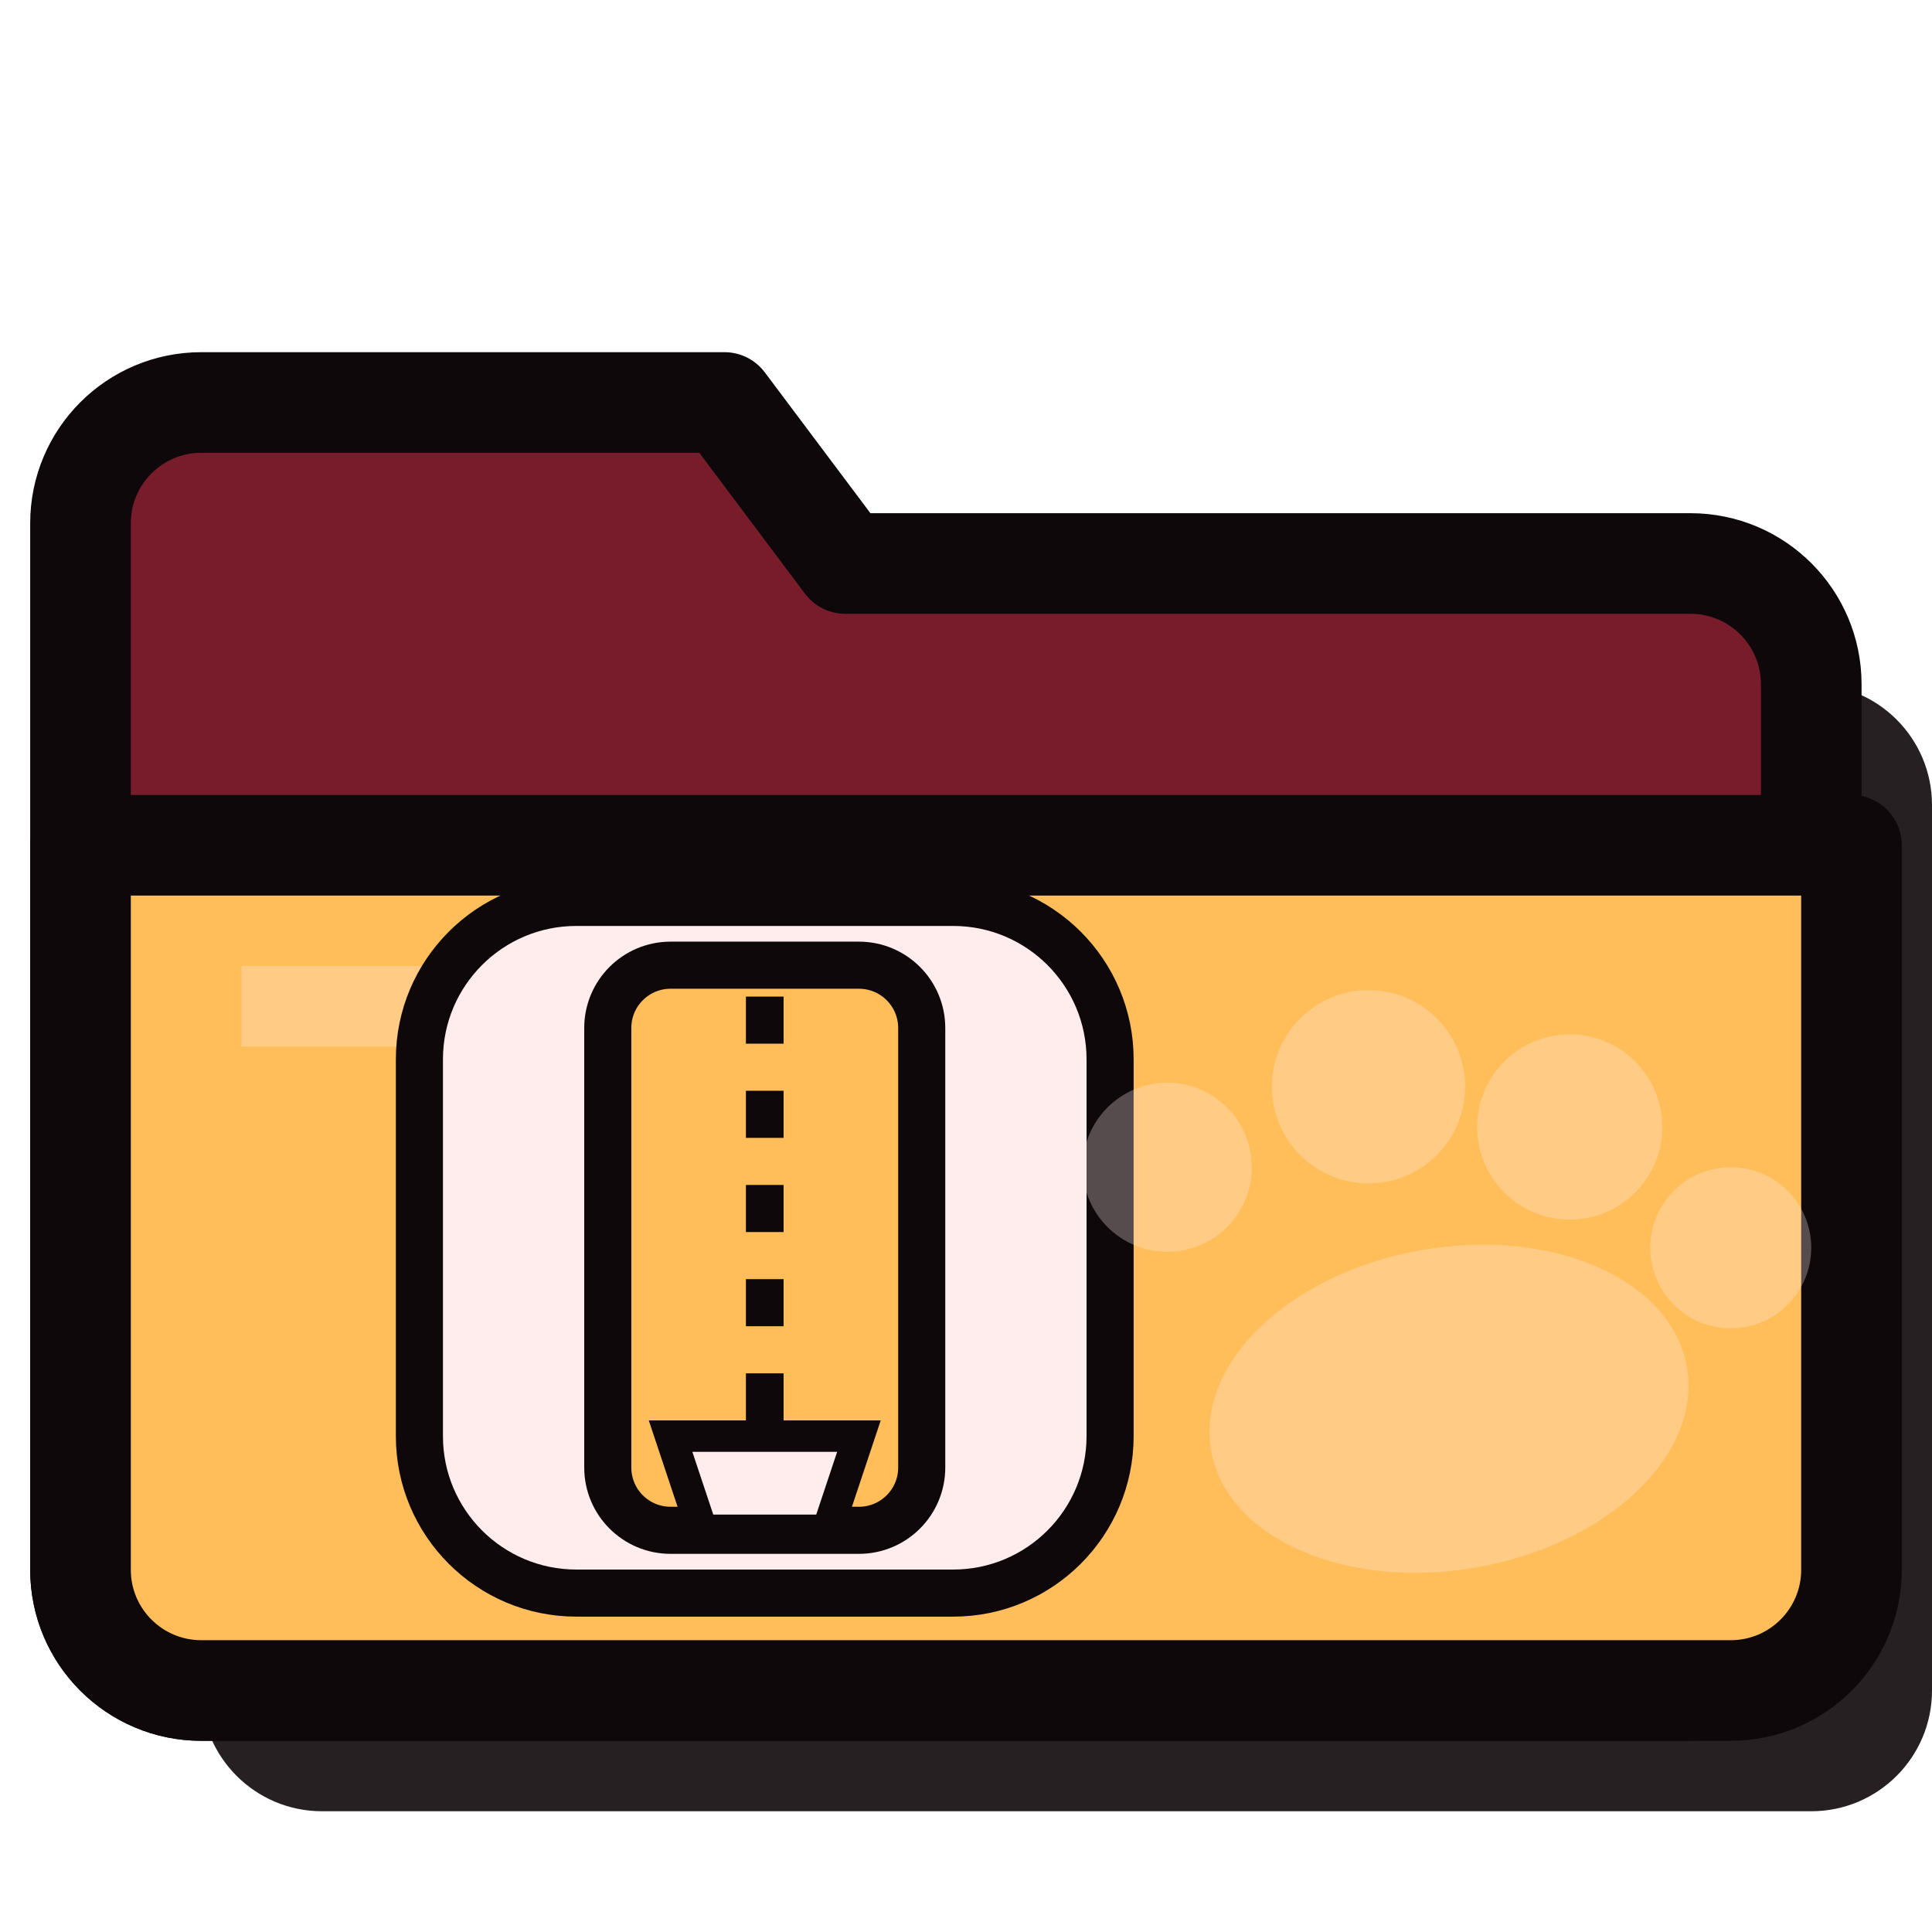
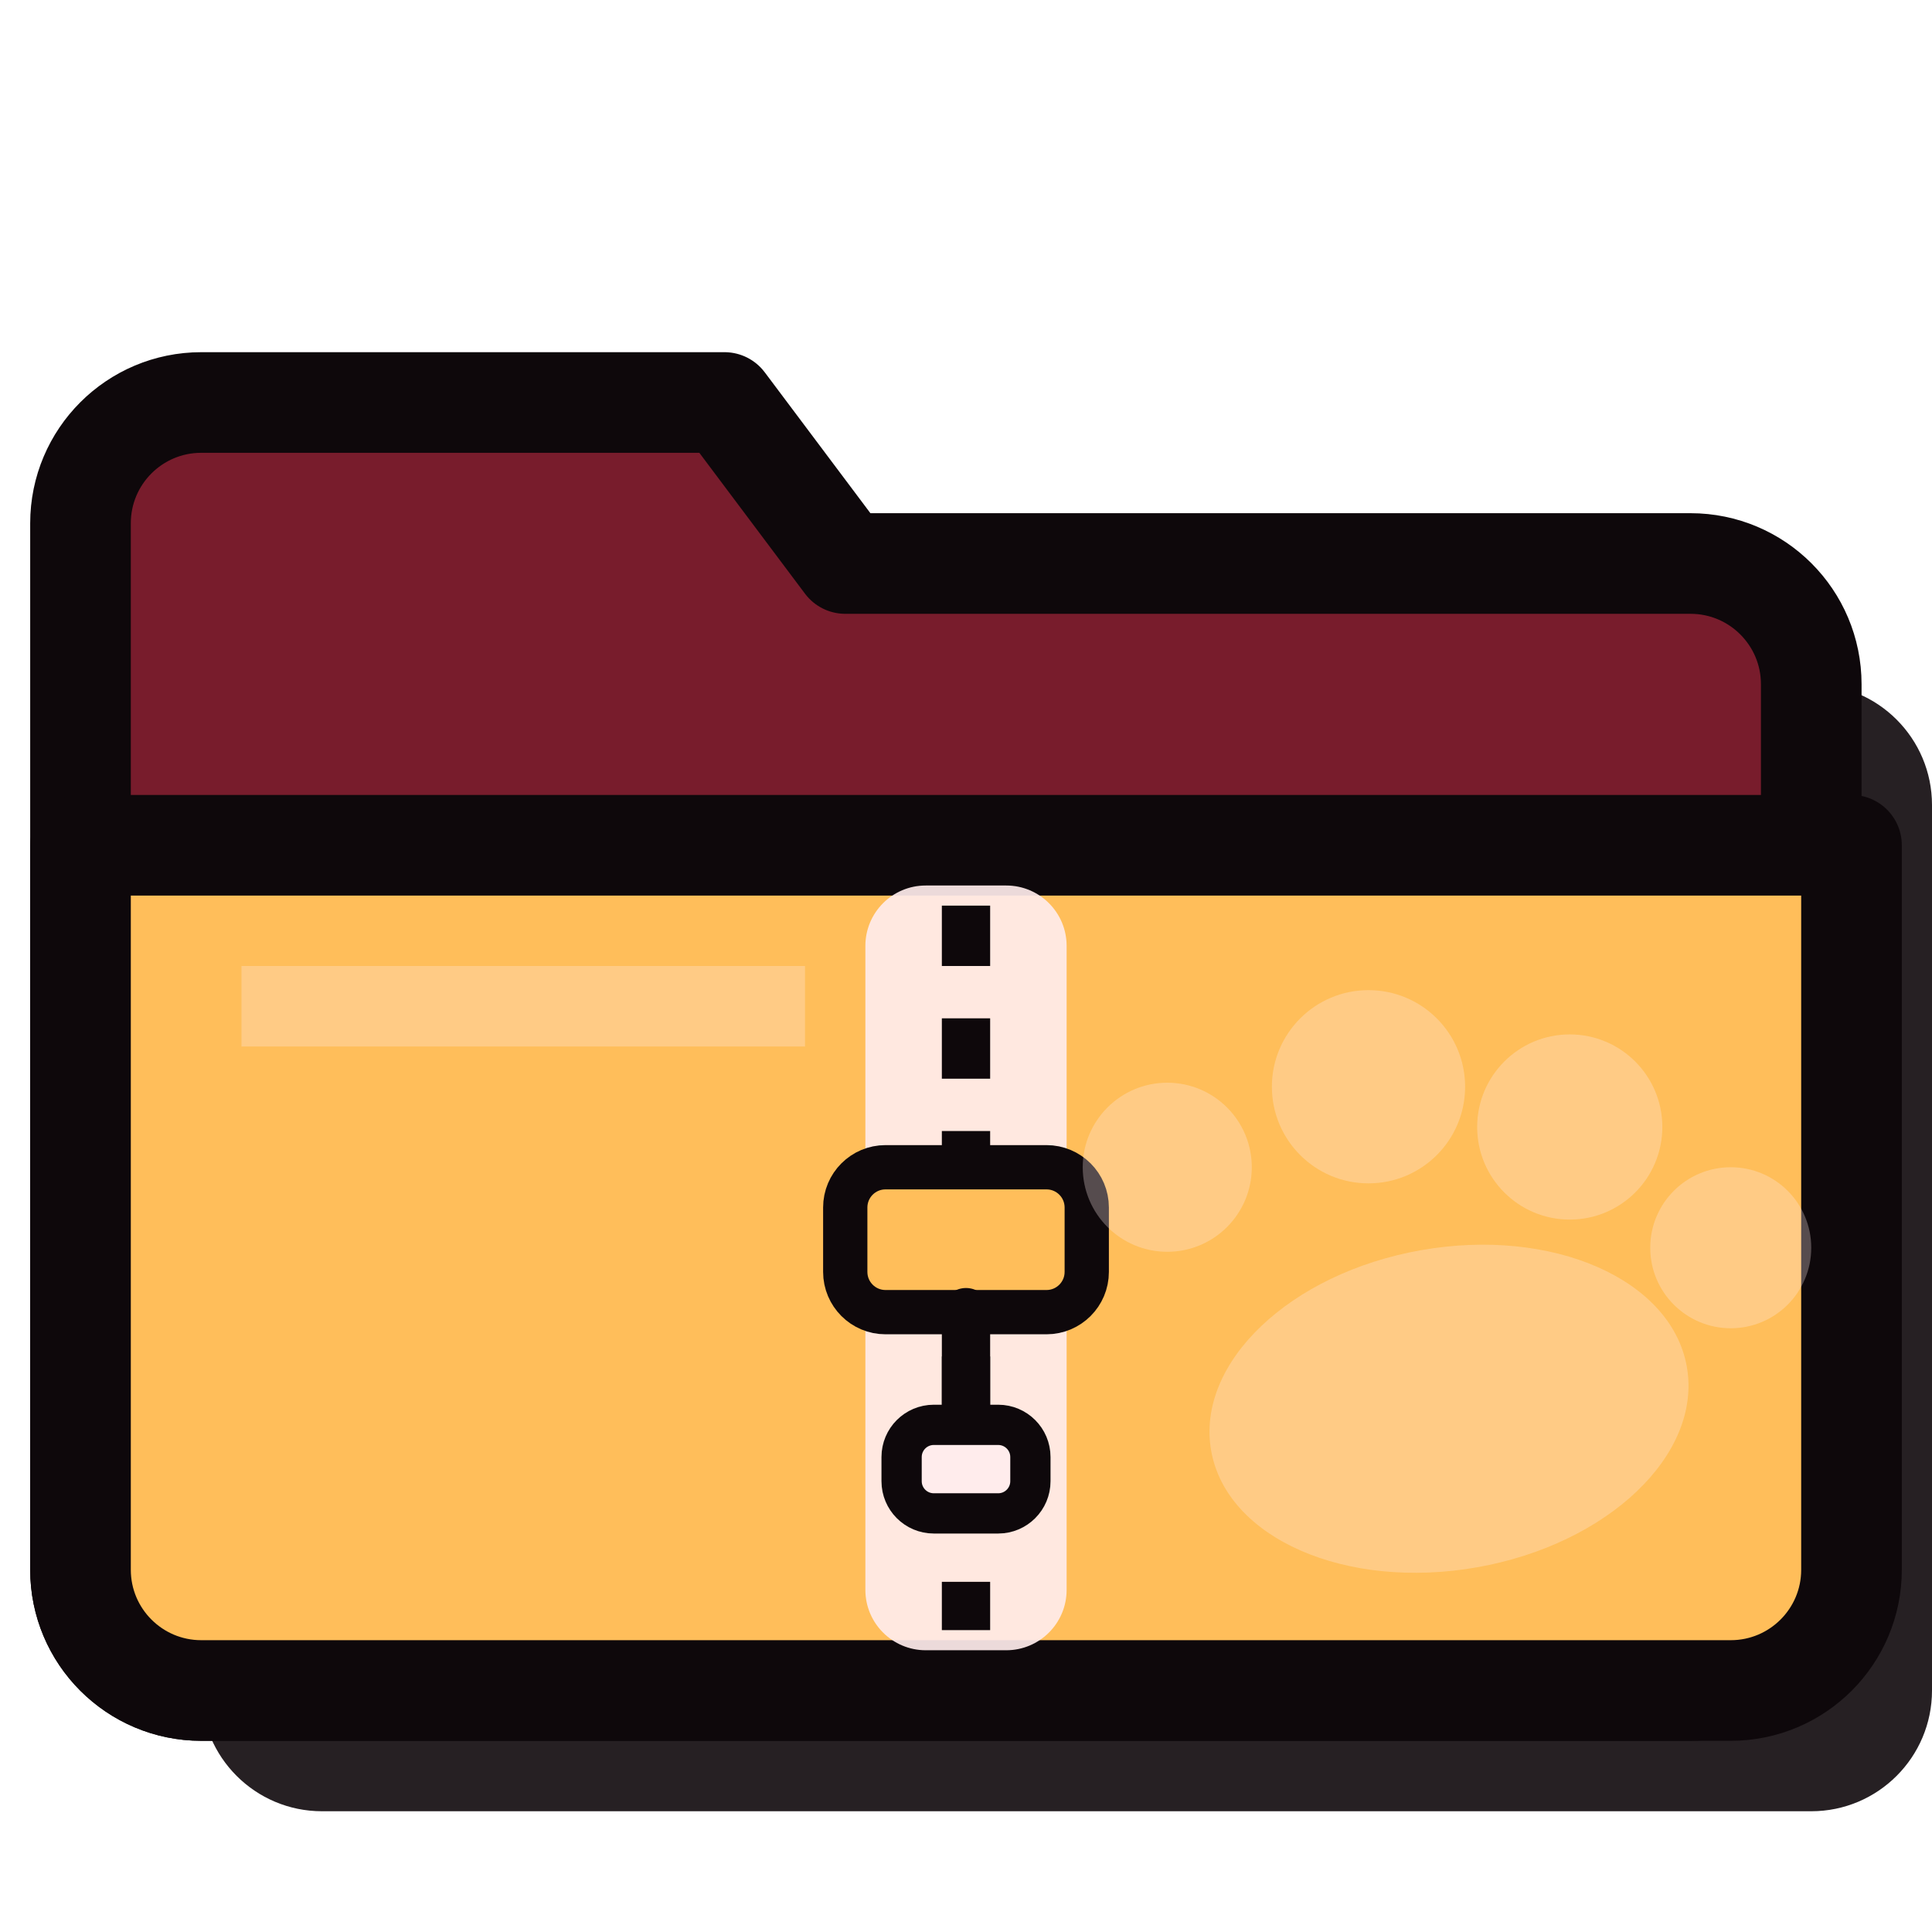
<svg xmlns="http://www.w3.org/2000/svg" width="48" height="48" viewBox="0 0 48 48">
  <path d="M5 10 H18 L21 14 H42 A3 3 0 0 1 45 17 V39 A3 3 0 0 1 42 42 H5 A3 3 0 0 1 2 39 V13 A3 3 0 0 1 5 10 Z" transform="translate(3 3)" fill="#0E080B" opacity="0.9" />
  <path d="M5 10 H18 L21 14 H42 A3 3 0 0 1 45 17 V39 A3 3 0 0 1 42 42 H5 A3 3 0 0 1 2 39 V13 A3 3 0 0 1 5 10 Z" fill="#781C2C" stroke="#0E080B" stroke-width="2.5" stroke-linejoin="round" />
  <path d="M2 21 H46 V39 A3 3 0 0 1 43 42 H5 A3 3 0 0 1 2 39 Z" fill="#FFBE5A" stroke="#0E080B" stroke-width="2.5" stroke-linejoin="round" />
  <path d="M6 24 H20 V26 H6 Z" fill="#FFECEC" opacity="0.30" />
-   <g transform="translate(19 31) scale(0.78)">
-     <rect x="-11" y="-11" width="22" height="22" rx="5" fill="#FFECEC" stroke="#0E080B" stroke-width="1.5" />
-     <rect x="-5" y="-9" width="10" height="18" rx="2" fill="#FFBE5A" stroke="#0E080B" stroke-width="1.5" />
-     <path d="M0 -8 V6" stroke="#0E080B" stroke-width="1.2" stroke-dasharray="1.5 1.5" />
-     <path d="M-3 6 H3 L2 9 H-2 Z" fill="#FFECEC" stroke="#0E080B" stroke-width="1" />
-   </g>
+   <rect x="21.5" y="22" width="5" height="19" rx="1.5" fill="#FFECEC" opacity="0.92" />
+   <path d="M24 22.5 V40.5" stroke="#0E080B" stroke-width="1.2" stroke-dasharray="1.5 1.3" />
+   <rect x="21" y="29" width="6" height="3.6" rx="1" fill="#FFBE5A" stroke="#0E080B" stroke-width="1.1" />
+   <path d="M24 32.6 V35.4" stroke="#0E080B" stroke-width="1.2" stroke-linecap="round" />
+   <rect x="22.4" y="35.4" width="3.2" height="2.2" rx="0.8" fill="#FFECEC" stroke="#0E080B" stroke-width="1" />
  <g fill="#FFECEC" opacity="0.30">
    <circle cx="29" cy="29" r="2.1" />
    <circle cx="34" cy="27" r="2.4" />
    <circle cx="39" cy="28" r="2.3" />
    <circle cx="43" cy="31" r="2.0" />
    <ellipse cx="36" cy="35" rx="6" ry="4" transform="rotate(-10 36 35)" />
  </g>
</svg>
